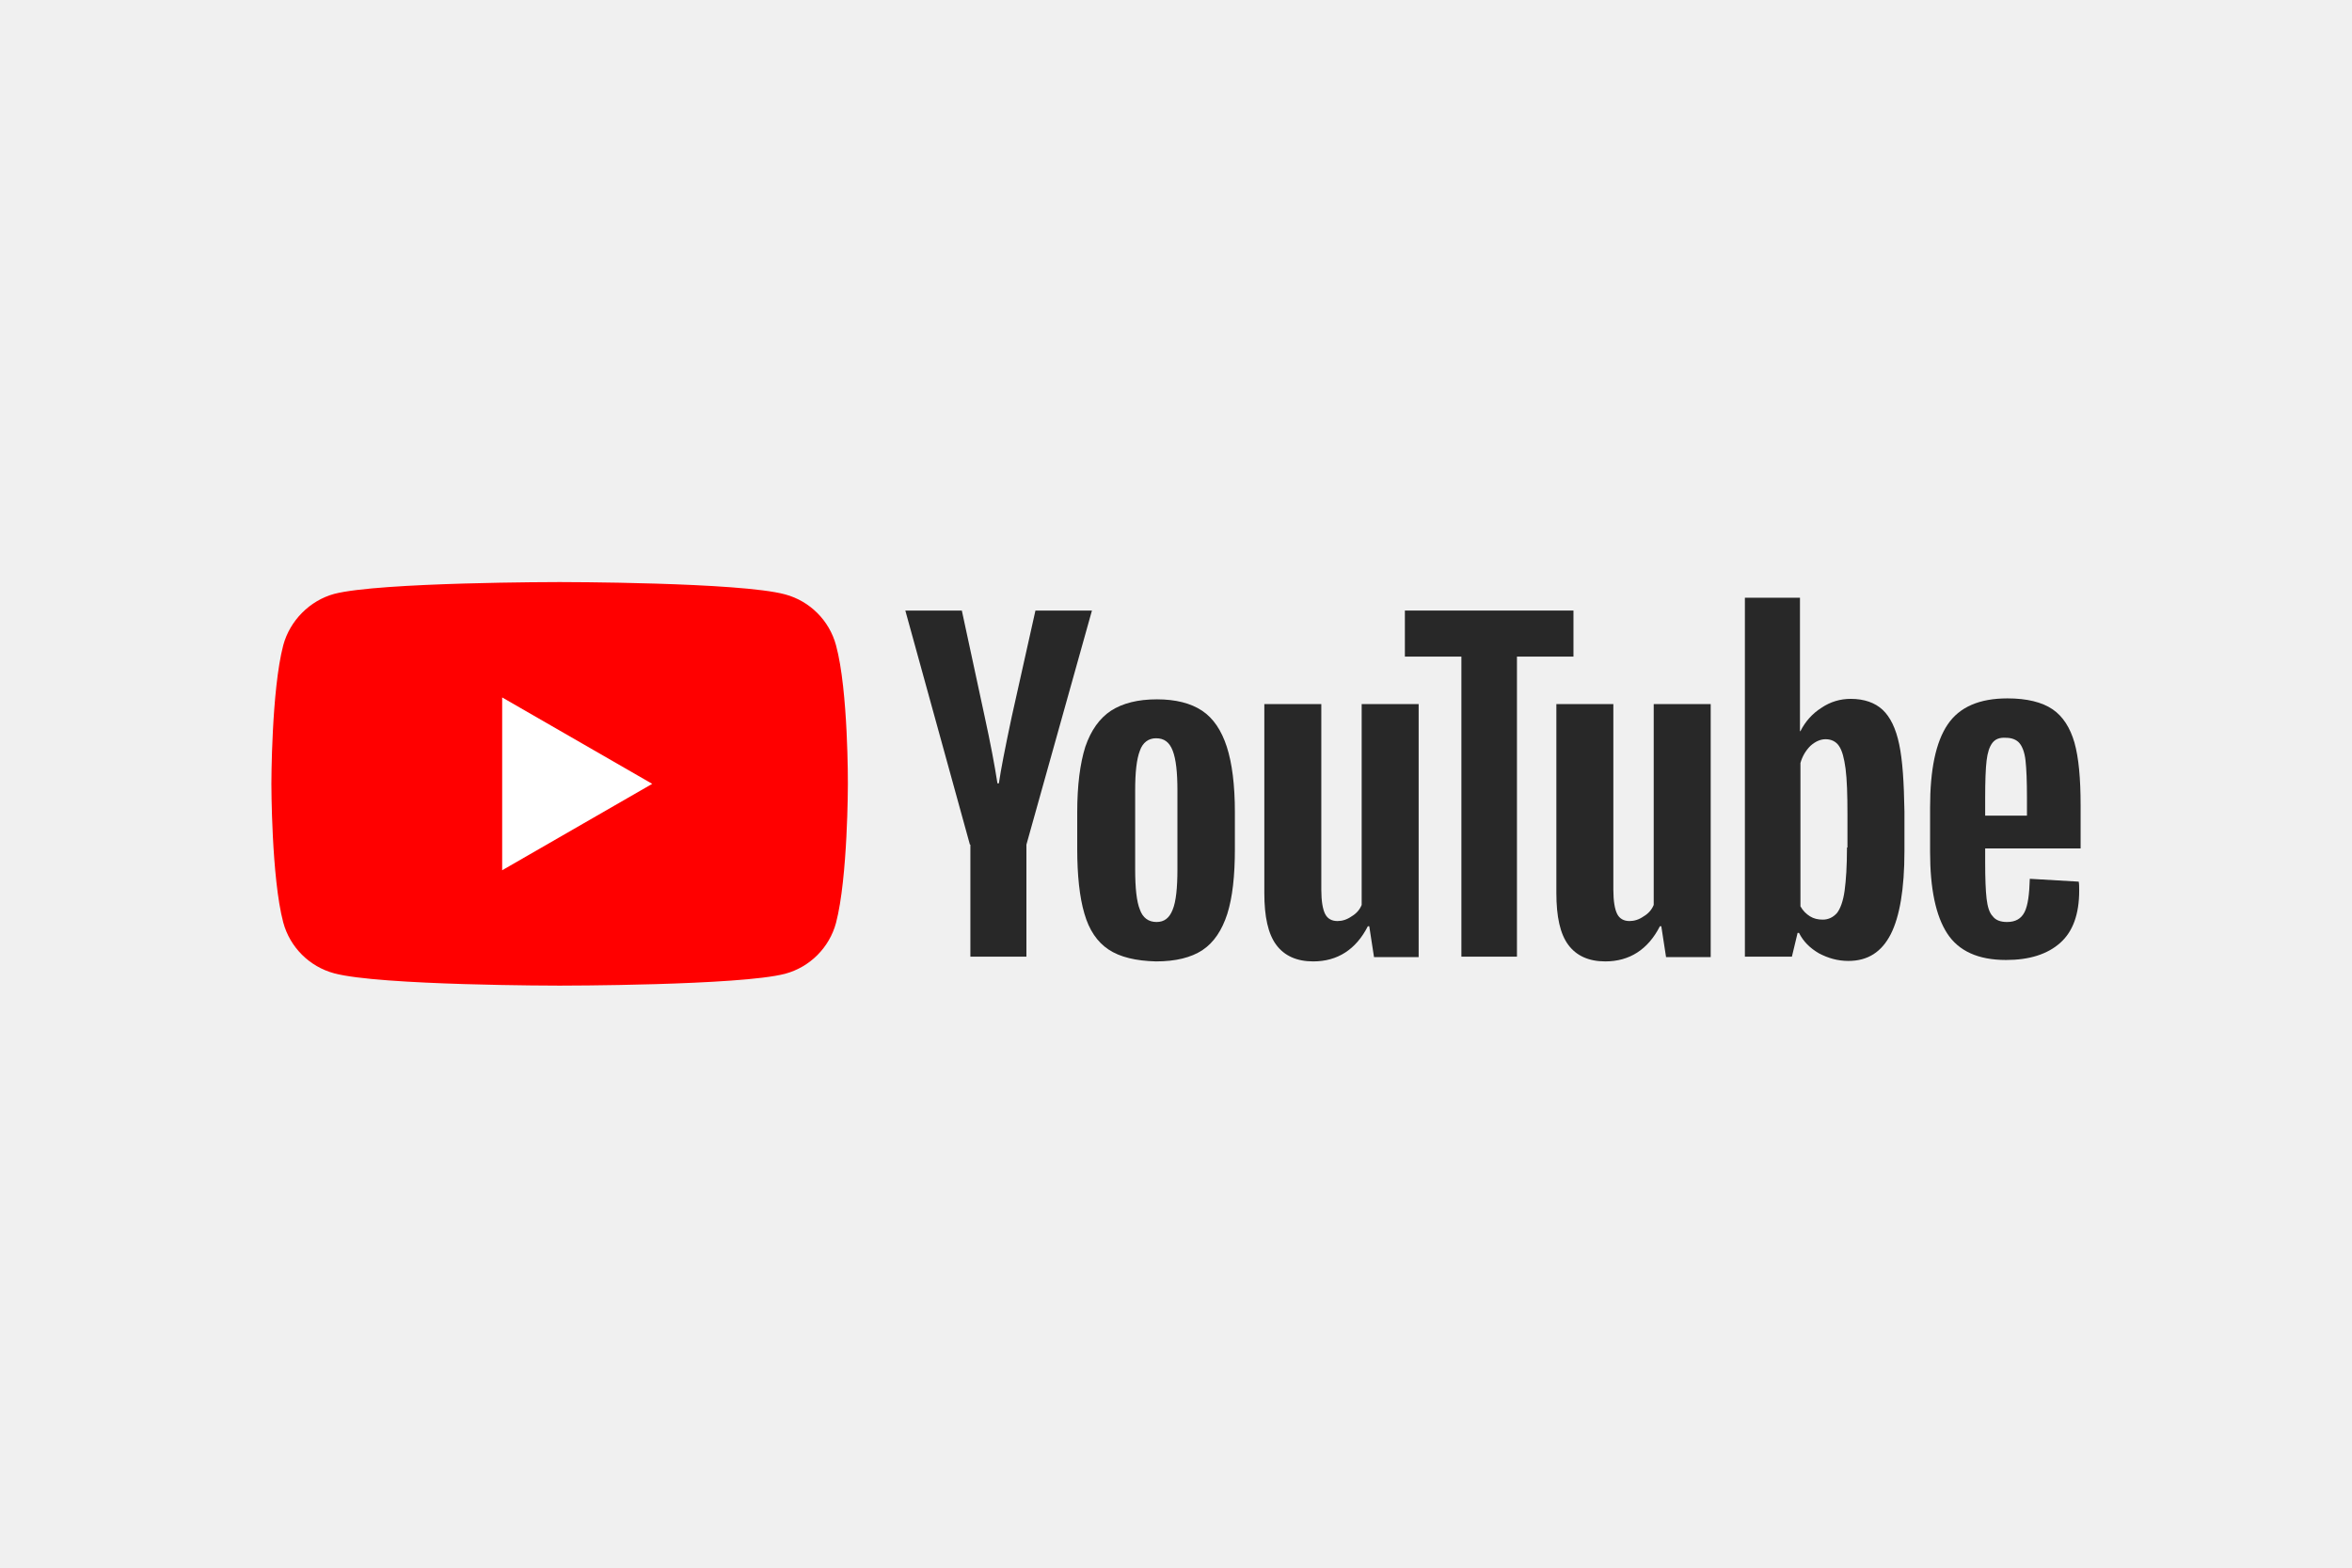
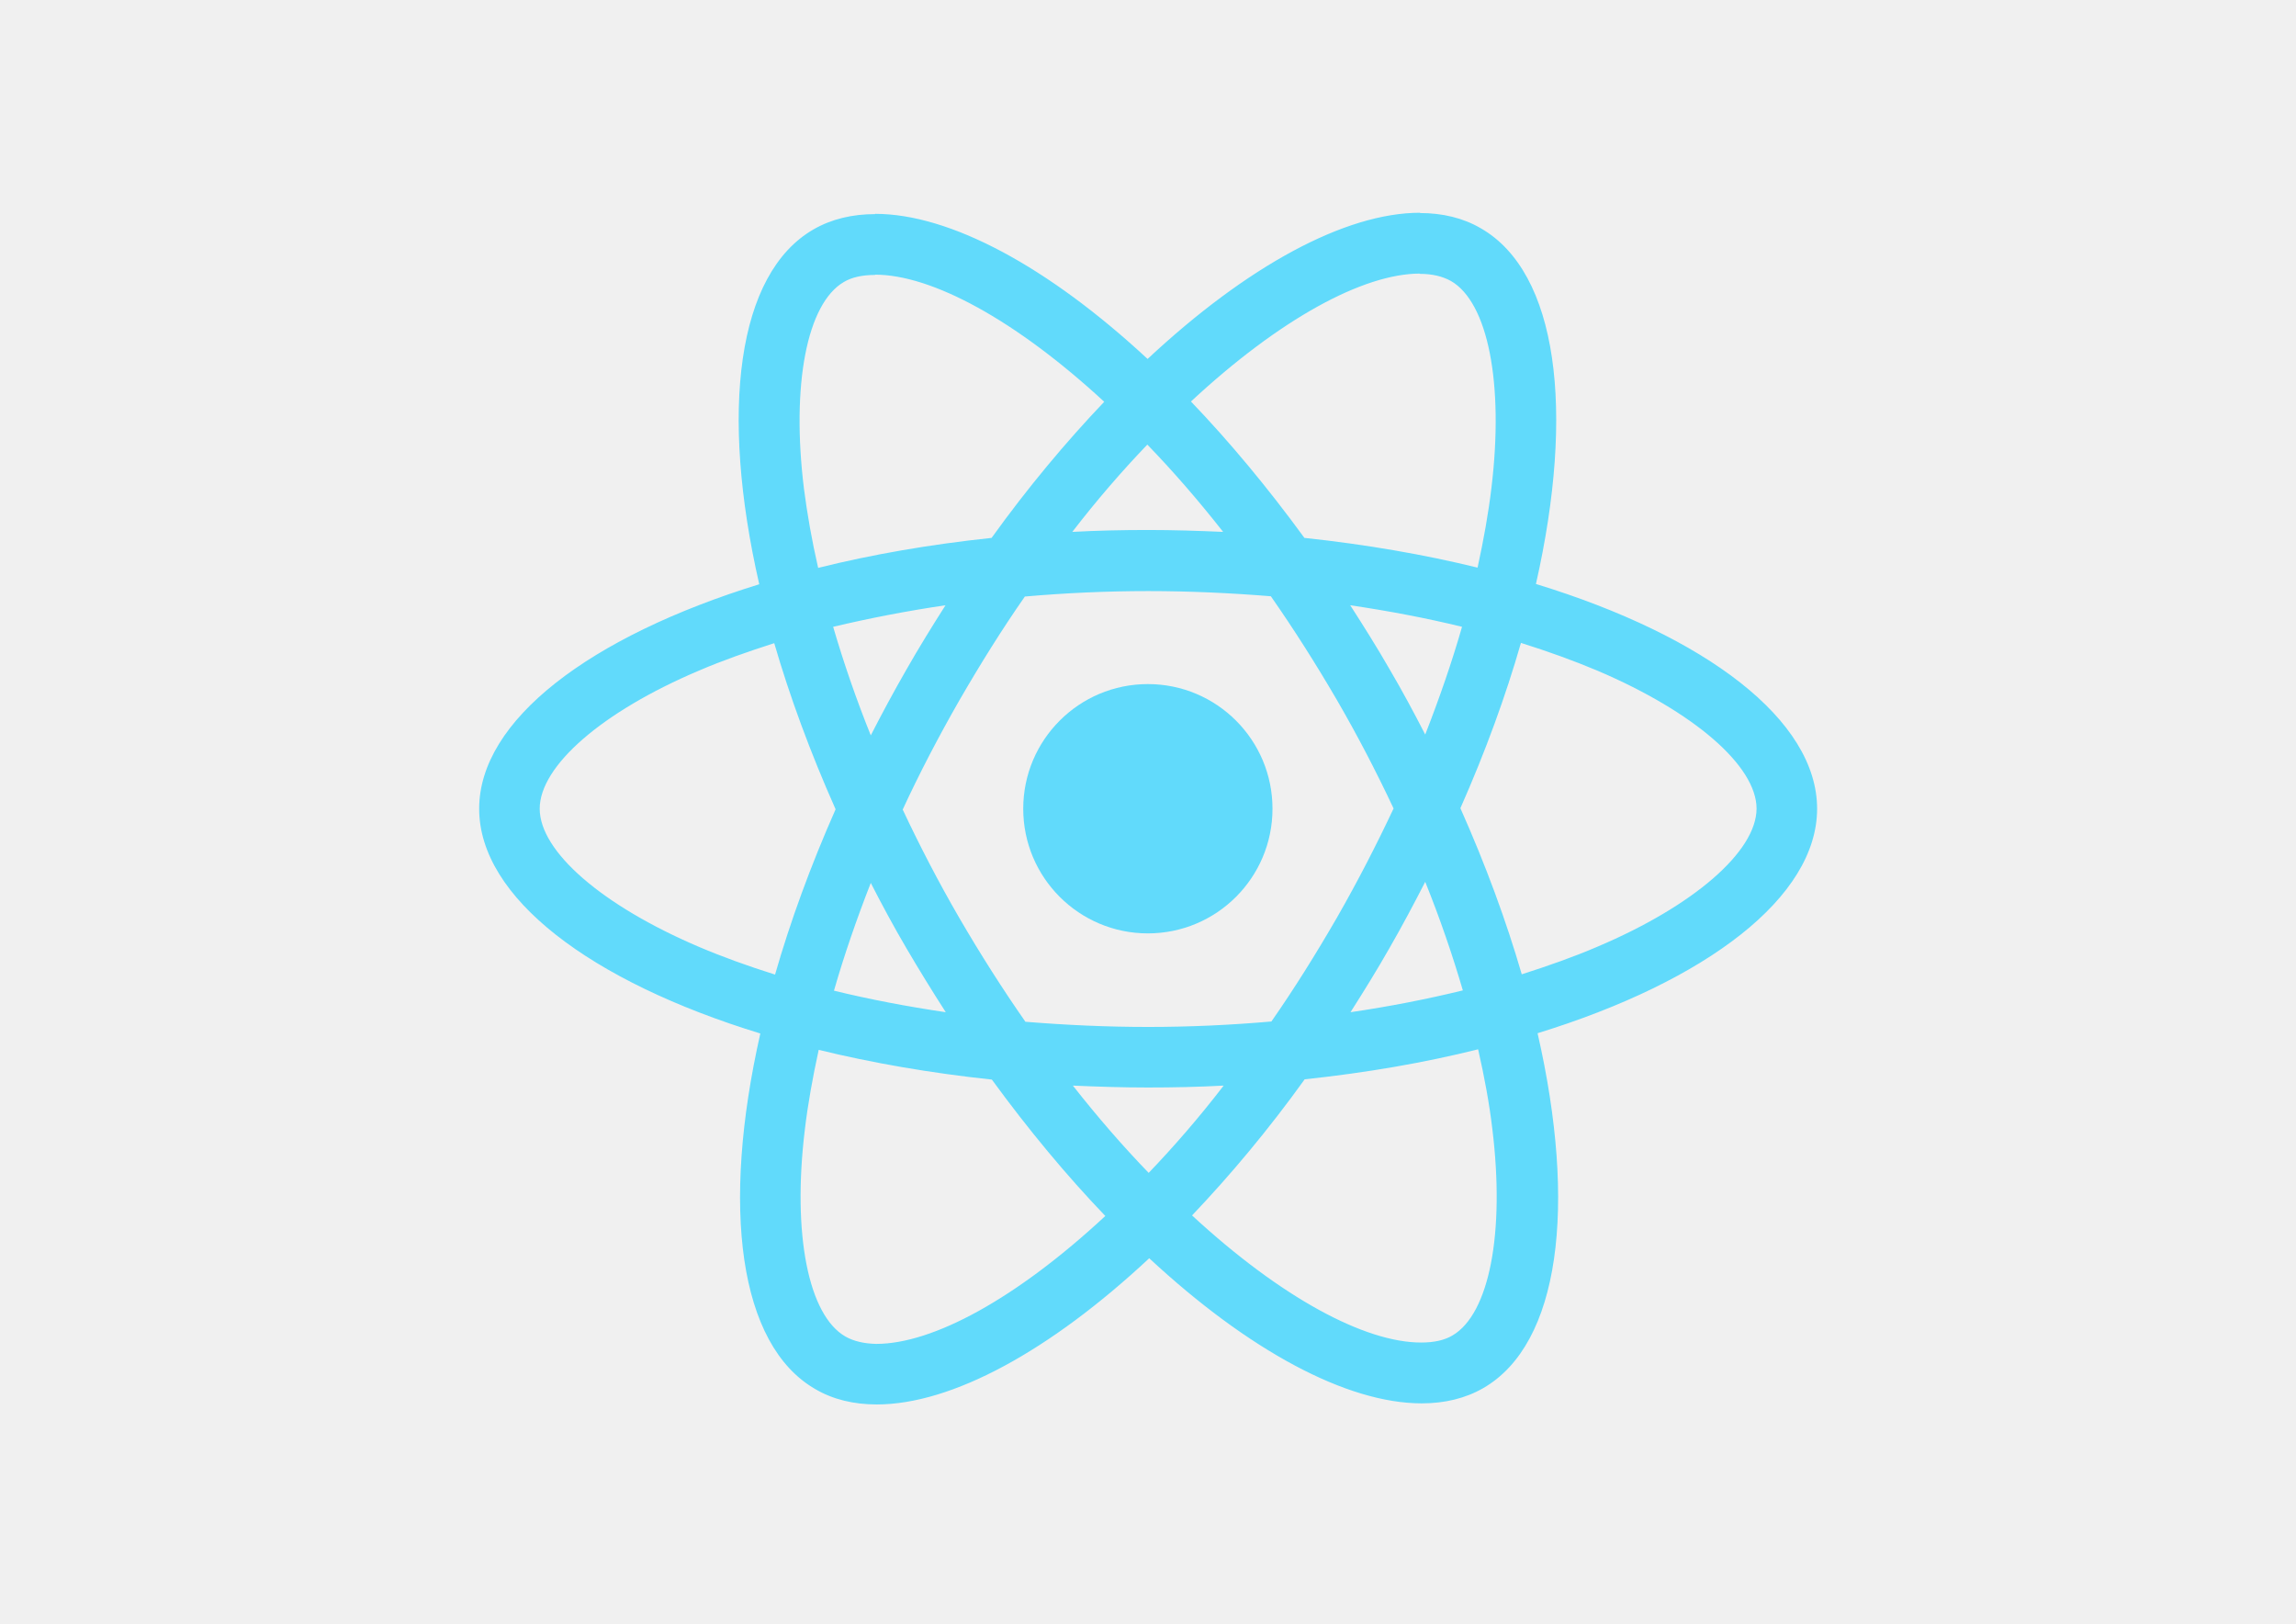
- <svg xmlns="http://www.w3.org/2000/svg" height="800" width="1200" xml:space="preserve" y="0" x="0" id="Layer_1" version="1.1" viewBox="-57.15 -21.25 495.3 127.5">
-   <style id="style7427" type="text/css">.st2{fill:#282828}</style>
-   <g id="g7433">
-     <path id="path7429" d="M118.9 13.3c-1.4-5.2-5.5-9.3-10.7-10.7C98.7 0 60.7 0 60.7 0s-38 0-47.5 2.5C8.1 3.9 3.9 8.1 2.5 13.3 0 22.8 0 42.5 0 42.5s0 19.8 2.5 29.2C3.9 76.9 8 81 13.2 82.4 22.8 85 60.7 85 60.7 85s38 0 47.5-2.5c5.2-1.4 9.3-5.5 10.7-10.7 2.5-9.5 2.5-29.2 2.5-29.2s.1-19.8-2.5-29.3z" fill="red" />
-     <path id="polygon7431" fill="#fff" d="M48.6 24.3v36.4l31.6-18.2z" />
-   </g>
-   <g id="g7451">
-     <g id="g7449">
-       <path id="path7435" d="M176.3 77.4c-2.4-1.6-4.1-4.1-5.1-7.6-1-3.4-1.5-8-1.5-13.6v-7.7c0-5.7.6-10.3 1.7-13.8 1.2-3.5 3-6 5.4-7.6 2.5-1.6 5.7-2.4 9.7-2.4 3.9 0 7.1.8 9.5 2.4 2.4 1.6 4.1 4.2 5.2 7.6 1.1 3.4 1.7 8 1.7 13.8v7.7c0 5.7-.5 10.2-1.6 13.7-1.1 3.4-2.8 6-5.2 7.6-2.4 1.6-5.7 2.4-9.8 2.4-4.2-.1-7.6-.9-10-2.5zm13.5-8.4c.7-1.7 1-4.6 1-8.5V43.9c0-3.8-.3-6.6-1-8.4-.7-1.8-1.8-2.6-3.5-2.6-1.6 0-2.8.9-3.4 2.6-.7 1.8-1 4.6-1 8.4v16.6c0 3.9.3 6.8 1 8.5.6 1.7 1.8 2.6 3.5 2.6 1.6 0 2.7-.8 3.4-2.6z" class="st2" />
-       <path id="path7437" d="M360.9 56.3V59c0 3.4.1 6 .3 7.7.2 1.7.6 3 1.3 3.7.6.8 1.6 1.2 3 1.2 1.8 0 3-.7 3.7-2.1.7-1.4 1-3.7 1.1-7l10.3.6c.1.5.1 1.1.1 1.9 0 4.9-1.3 8.6-4 11-2.7 2.4-6.5 3.6-11.4 3.6-5.9 0-10-1.9-12.4-5.6-2.4-3.7-3.6-9.4-3.6-17.2v-9.3c0-8 1.2-13.8 3.7-17.5 2.5-3.7 6.7-5.5 12.6-5.5 4.1 0 7.3.8 9.5 2.3 2.2 1.5 3.7 3.9 4.6 7 .9 3.2 1.3 7.6 1.3 13.2v9.1h-20.1zm1.5-22.4c-.6.8-1 2-1.2 3.7-.2 1.7-.3 4.3-.3 7.8v3.8h8.8v-3.8c0-3.4-.1-6-.3-7.8-.2-1.8-.7-3-1.3-3.7-.6-.7-1.6-1.1-2.8-1.1-1.4-.1-2.3.3-2.9 1.1z" class="st2" />
-       <path id="path7439" d="M147.1 55.3L133.5 6h11.9l4.8 22.3c1.2 5.5 2.1 10.2 2.7 14.1h.3c.4-2.8 1.3-7.4 2.7-14l5-22.4h11.9L159 55.3v23.6h-11.8V55.3z" class="st2" />
-       <path id="path7441" d="M241.6 25.7V79h-9.4l-1-6.5h-.3c-2.5 4.9-6.4 7.4-11.5 7.4-3.5 0-6.1-1.2-7.8-3.5-1.7-2.3-2.5-5.9-2.5-10.9V25.7h12v39.1c0 2.4.3 4.1.8 5.1s1.4 1.5 2.6 1.5c1 0 2-.3 3-1 1-.6 1.7-1.4 2.1-2.4V25.7z" class="st2" />
-       <path id="path7443" d="M303.1 25.7V79h-9.4l-1-6.5h-.3c-2.5 4.9-6.4 7.4-11.5 7.4-3.5 0-6.1-1.2-7.8-3.5-1.7-2.3-2.5-5.9-2.5-10.9V25.7h12v39.1c0 2.4.3 4.1.8 5.1s1.4 1.5 2.6 1.5c1 0 2-.3 3-1 1-.6 1.7-1.4 2.1-2.4V25.7z" class="st2" />
-       <path id="path7445" d="M274.2 15.7h-11.9v63.2h-11.7V15.7h-11.9V6h35.5z" class="st2" />
-       <path id="path7447" d="M342.8 34.2c-.7-3.4-1.9-5.8-3.5-7.3s-3.9-2.3-6.7-2.3c-2.2 0-4.3.6-6.2 1.9-1.9 1.2-3.4 2.9-4.4 4.9h-.1V3.3h-11.6v75.6h9.9l1.2-5h.3c.9 1.8 2.3 3.2 4.2 4.3 1.9 1 3.9 1.6 6.2 1.6 4.1 0 7-1.9 8.9-5.6 1.9-3.7 2.9-9.6 2.9-17.5v-8.4c-.1-6.1-.4-10.8-1.1-14.1zm-11 21.7c0 3.9-.2 6.9-.5 9.1-.3 2.2-.9 3.8-1.6 4.7-.8.9-1.8 1.4-3 1.4-1 0-1.9-.2-2.7-.7-.8-.5-1.5-1.2-2-2.1V38.1c.4-1.4 1.1-2.6 2.1-3.6 1-.9 2.1-1.4 3.2-1.4 1.2 0 2.2.5 2.8 1.4.7 1 1.1 2.6 1.4 4.8.3 2.3.4 5.5.4 9.6v7z" class="st2" />
-     </g>
+ <svg xmlns="http://www.w3.org/2000/svg" viewBox="0 0 841.9 595.3">
+   <g fill="#61DAFB">
+     <path d="M666.3 296.5c0-32.5-40.7-63.3-103.1-82.4 14.4-63.6 8-114.2-20.2-130.4-6.5-3.8-14.1-5.6-22.4-5.6v22.3c4.6 0 8.3.9 11.4 2.6 13.6 7.8 19.5 37.5 14.9 75.7-1.1 9.4-2.9 19.3-5.1 29.4-19.6-4.8-41-8.5-63.5-10.9-13.5-18.5-27.5-35.3-41.6-50 32.6-30.3 63.2-46.9 84-46.9V78c-27.5 0-63.5 19.6-99.9 53.6-36.4-33.8-72.4-53.2-99.9-53.2v22.3c20.7 0 51.4 16.5 84 46.6-14 14.7-28 31.4-41.3 49.9-22.6 2.4-44 6.1-63.6 11-2.3-10-4-19.7-5.2-29-4.7-38.2 1.1-67.9 14.6-75.8 3-1.8 6.9-2.6 11.5-2.6V78.5c-8.4 0-16 1.8-22.6 5.6-28.1 16.2-34.4 66.7-19.9 130.1-62.2 19.2-102.7 49.9-102.7 82.3 0 32.5 40.7 63.3 103.1 82.4-14.4 63.6-8 114.2 20.2 130.4 6.5 3.8 14.1 5.6 22.5 5.6 27.5 0 63.5-19.6 99.9-53.6 36.4 33.8 72.4 53.2 99.9 53.2 8.4 0 16-1.8 22.6-5.6 28.1-16.2 34.4-66.7 19.9-130.1 62-19.1 102.5-49.9 102.5-82.3zm-130.2-66.7c-3.7 12.9-8.3 26.2-13.5 39.5-4.1-8-8.4-16-13.1-24-4.6-8-9.5-15.8-14.4-23.4 14.2 2.1 27.9 4.7 41 7.9zm-45.8 106.5c-7.8 13.5-15.8 26.3-24.1 38.2-14.9 1.3-30 2-45.2 2-15.1 0-30.2-.7-45-1.9-8.3-11.9-16.4-24.6-24.2-38-7.6-13.1-14.5-26.4-20.8-39.8 6.2-13.4 13.2-26.8 20.7-39.9 7.8-13.5 15.8-26.3 24.1-38.2 14.9-1.3 30-2 45.2-2 15.1 0 30.2.7 45 1.9 8.3 11.9 16.4 24.6 24.2 38 7.6 13.1 14.5 26.4 20.8 39.8-6.3 13.4-13.2 26.8-20.7 39.9zm32.3-13c5.4 13.4 10 26.8 13.8 39.8-13.1 3.2-26.9 5.9-41.2 8 4.9-7.7 9.8-15.6 14.4-23.7 4.6-8 8.9-16.1 13-24.1zM421.2 430c-9.3-9.6-18.6-20.3-27.8-32 9 .4 18.2.7 27.5.7 9.4 0 18.7-.2 27.8-.7-9 11.7-18.3 22.4-27.5 32zm-74.4-58.9c-14.2-2.1-27.9-4.7-41-7.9 3.7-12.9 8.3-26.2 13.5-39.5 4.1 8 8.4 16 13.1 24 4.7 8 9.5 15.8 14.4 23.4zM420.7 163c9.3 9.6 18.6 20.3 27.8 32-9-.4-18.2-.7-27.5-.7-9.4 0-18.7.2-27.8.7 9-11.7 18.3-22.4 27.5-32zm-74 58.9c-4.9 7.7-9.8 15.6-14.4 23.7-4.6 8-8.9 16-13 24-5.4-13.4-10-26.8-13.8-39.8 13.1-3.1 26.9-5.8 41.2-7.9zm-90.5 125.2c-35.4-15.1-58.3-34.9-58.3-50.6 0-15.7 22.9-35.6 58.3-50.6 8.6-3.7 18-7 27.7-10.1 5.7 19.6 13.2 40 22.5 60.9-9.2 20.8-16.6 41.1-22.2 60.6-9.9-3.1-19.3-6.5-28-10.2zM310 490c-13.6-7.8-19.5-37.5-14.9-75.7 1.1-9.4 2.9-19.3 5.1-29.4 19.6 4.8 41 8.5 63.5 10.9 13.5 18.5 27.5 35.3 41.6 50-32.6 30.3-63.2 46.9-84 46.9-4.5-.1-8.3-1-11.3-2.7zm237.2-76.2c4.7 38.2-1.1 67.9-14.6 75.8-3 1.8-6.9 2.6-11.5 2.6-20.7 0-51.4-16.5-84-46.6 14-14.7 28-31.4 41.3-49.9 22.6-2.4 44-6.1 63.6-11 2.3 10.1 4.1 19.8 5.2 29.1zm38.5-66.7c-8.6 3.7-18 7-27.7 10.1-5.7-19.6-13.2-40-22.5-60.9 9.2-20.8 16.6-41.1 22.2-60.6 9.9 3.1 19.3 6.5 28.1 10.2 35.4 15.1 58.3 34.9 58.3 50.6-.1 15.7-23 35.6-58.4 50.6zM320.8 78.4z" />
+     <circle cx="420.9" cy="296.5" r="45.7" />
+     <path d="M520.5 78.1z" />
  </g>
</svg>
